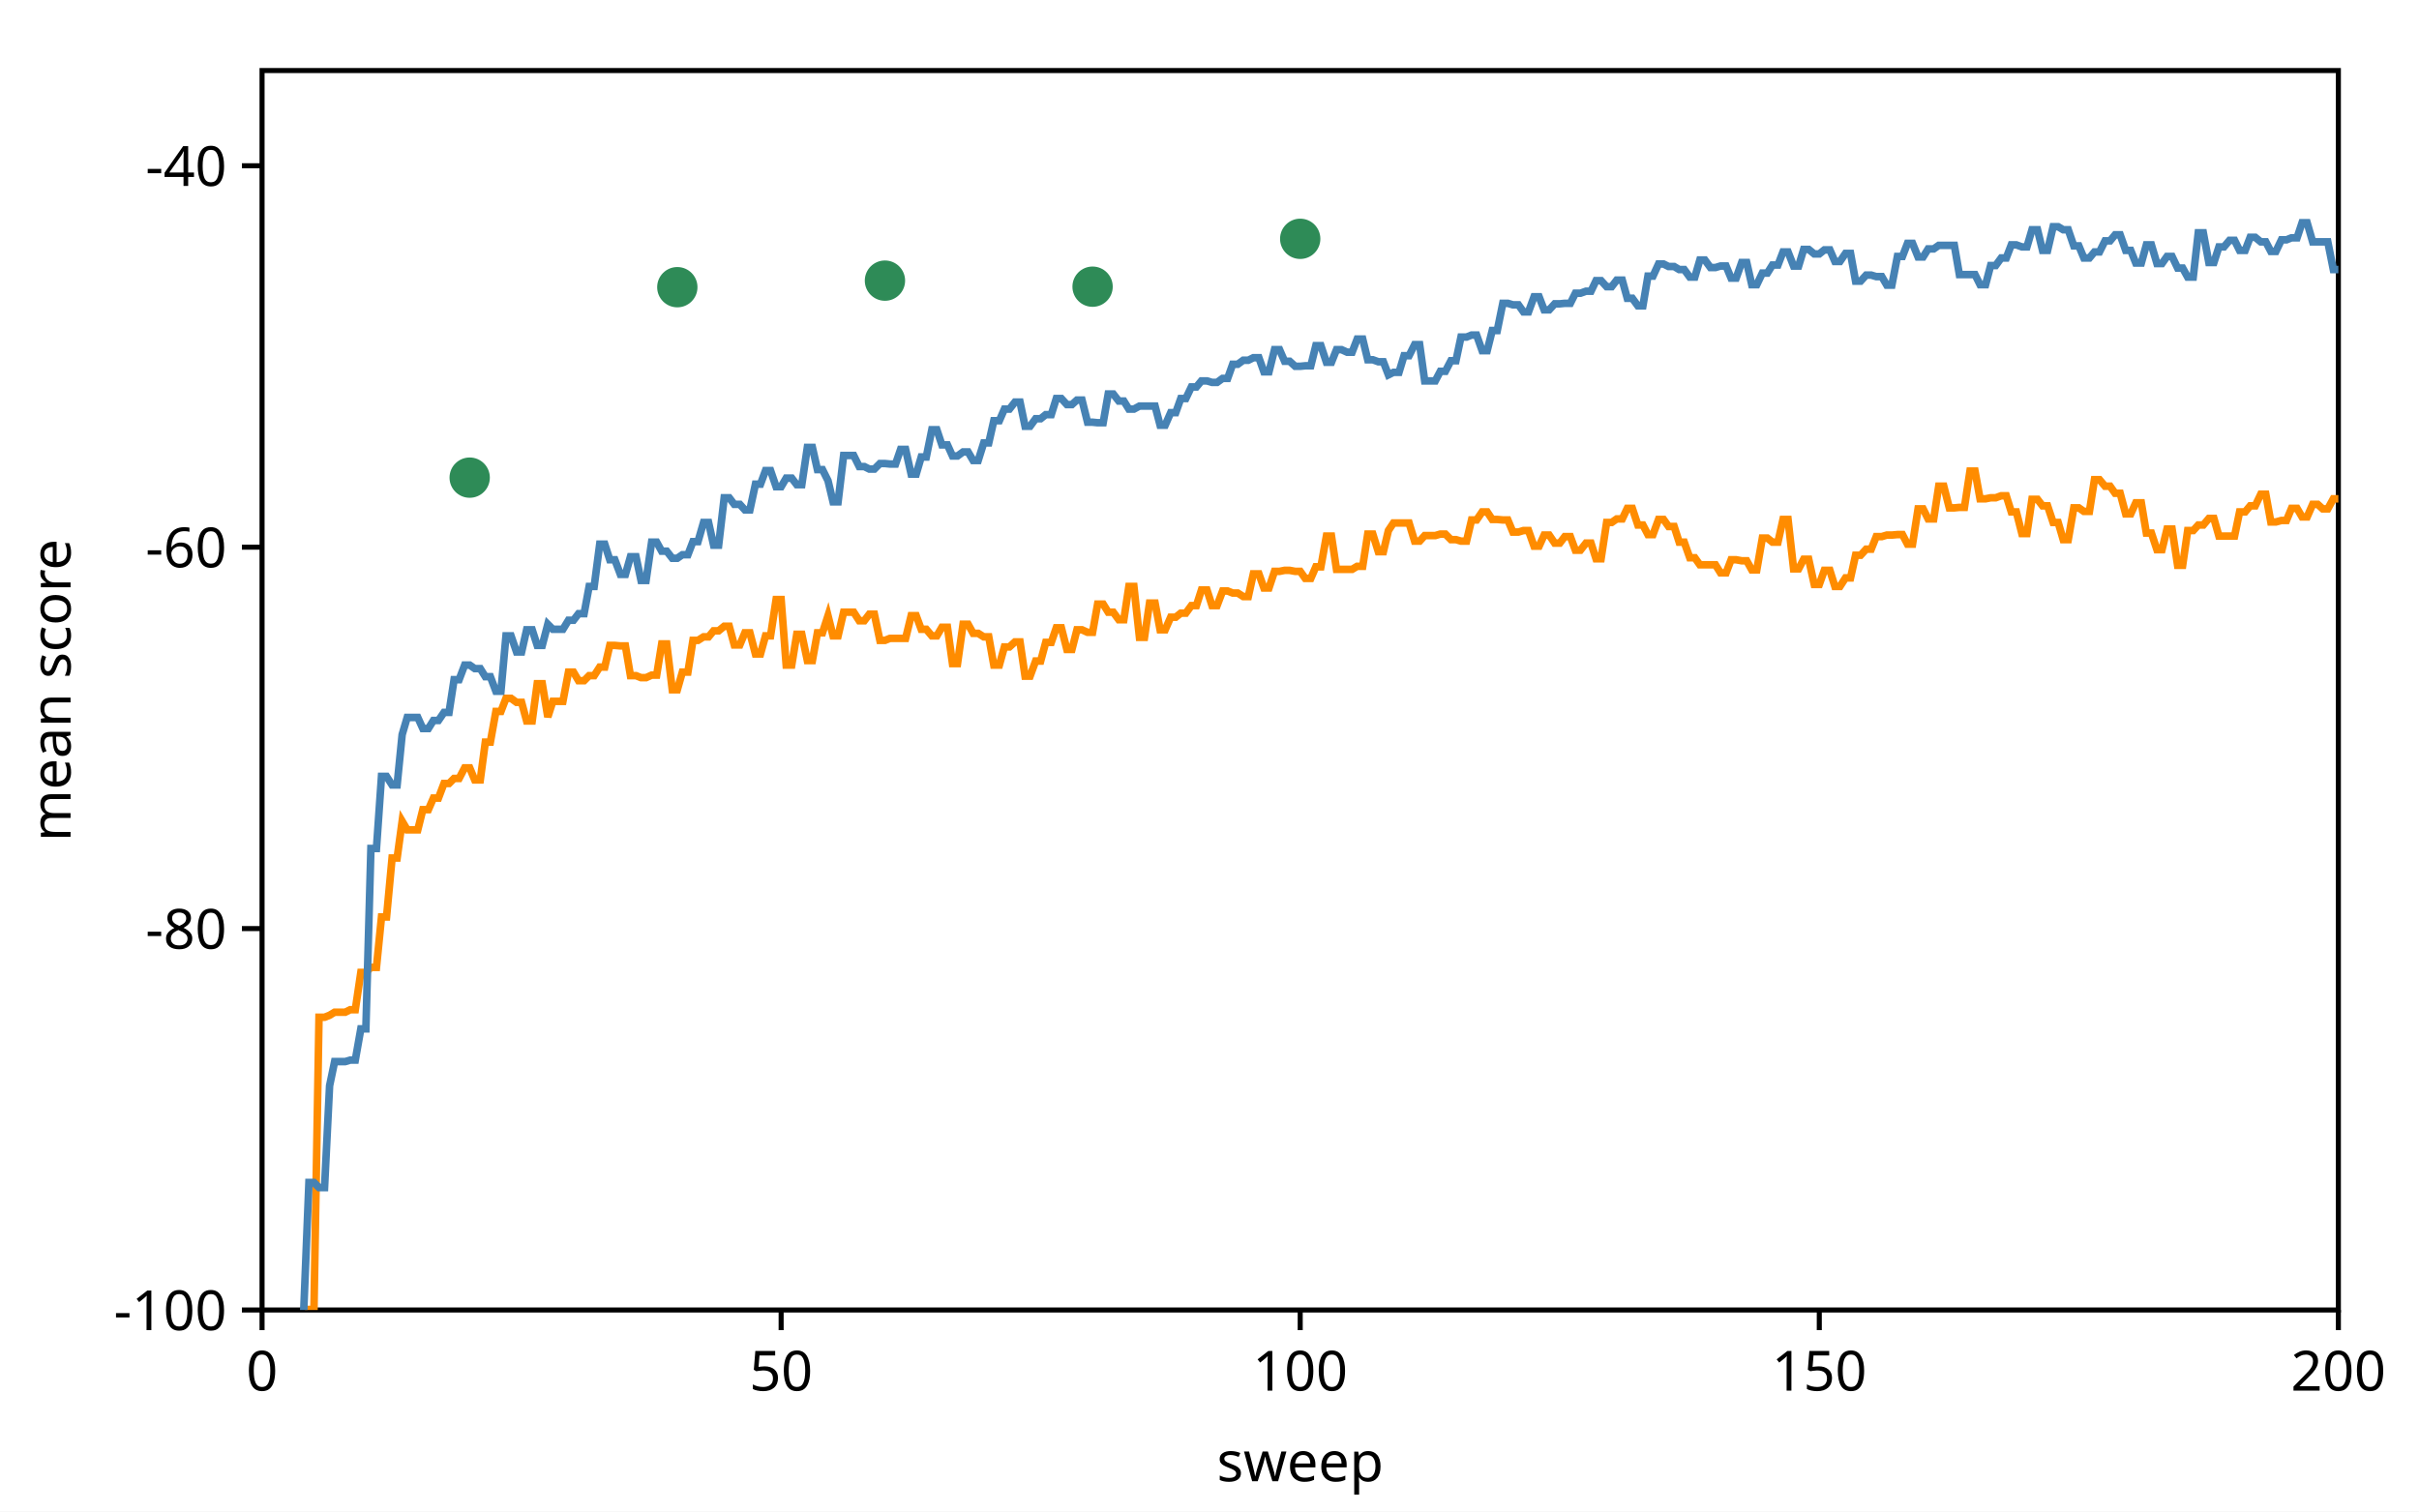
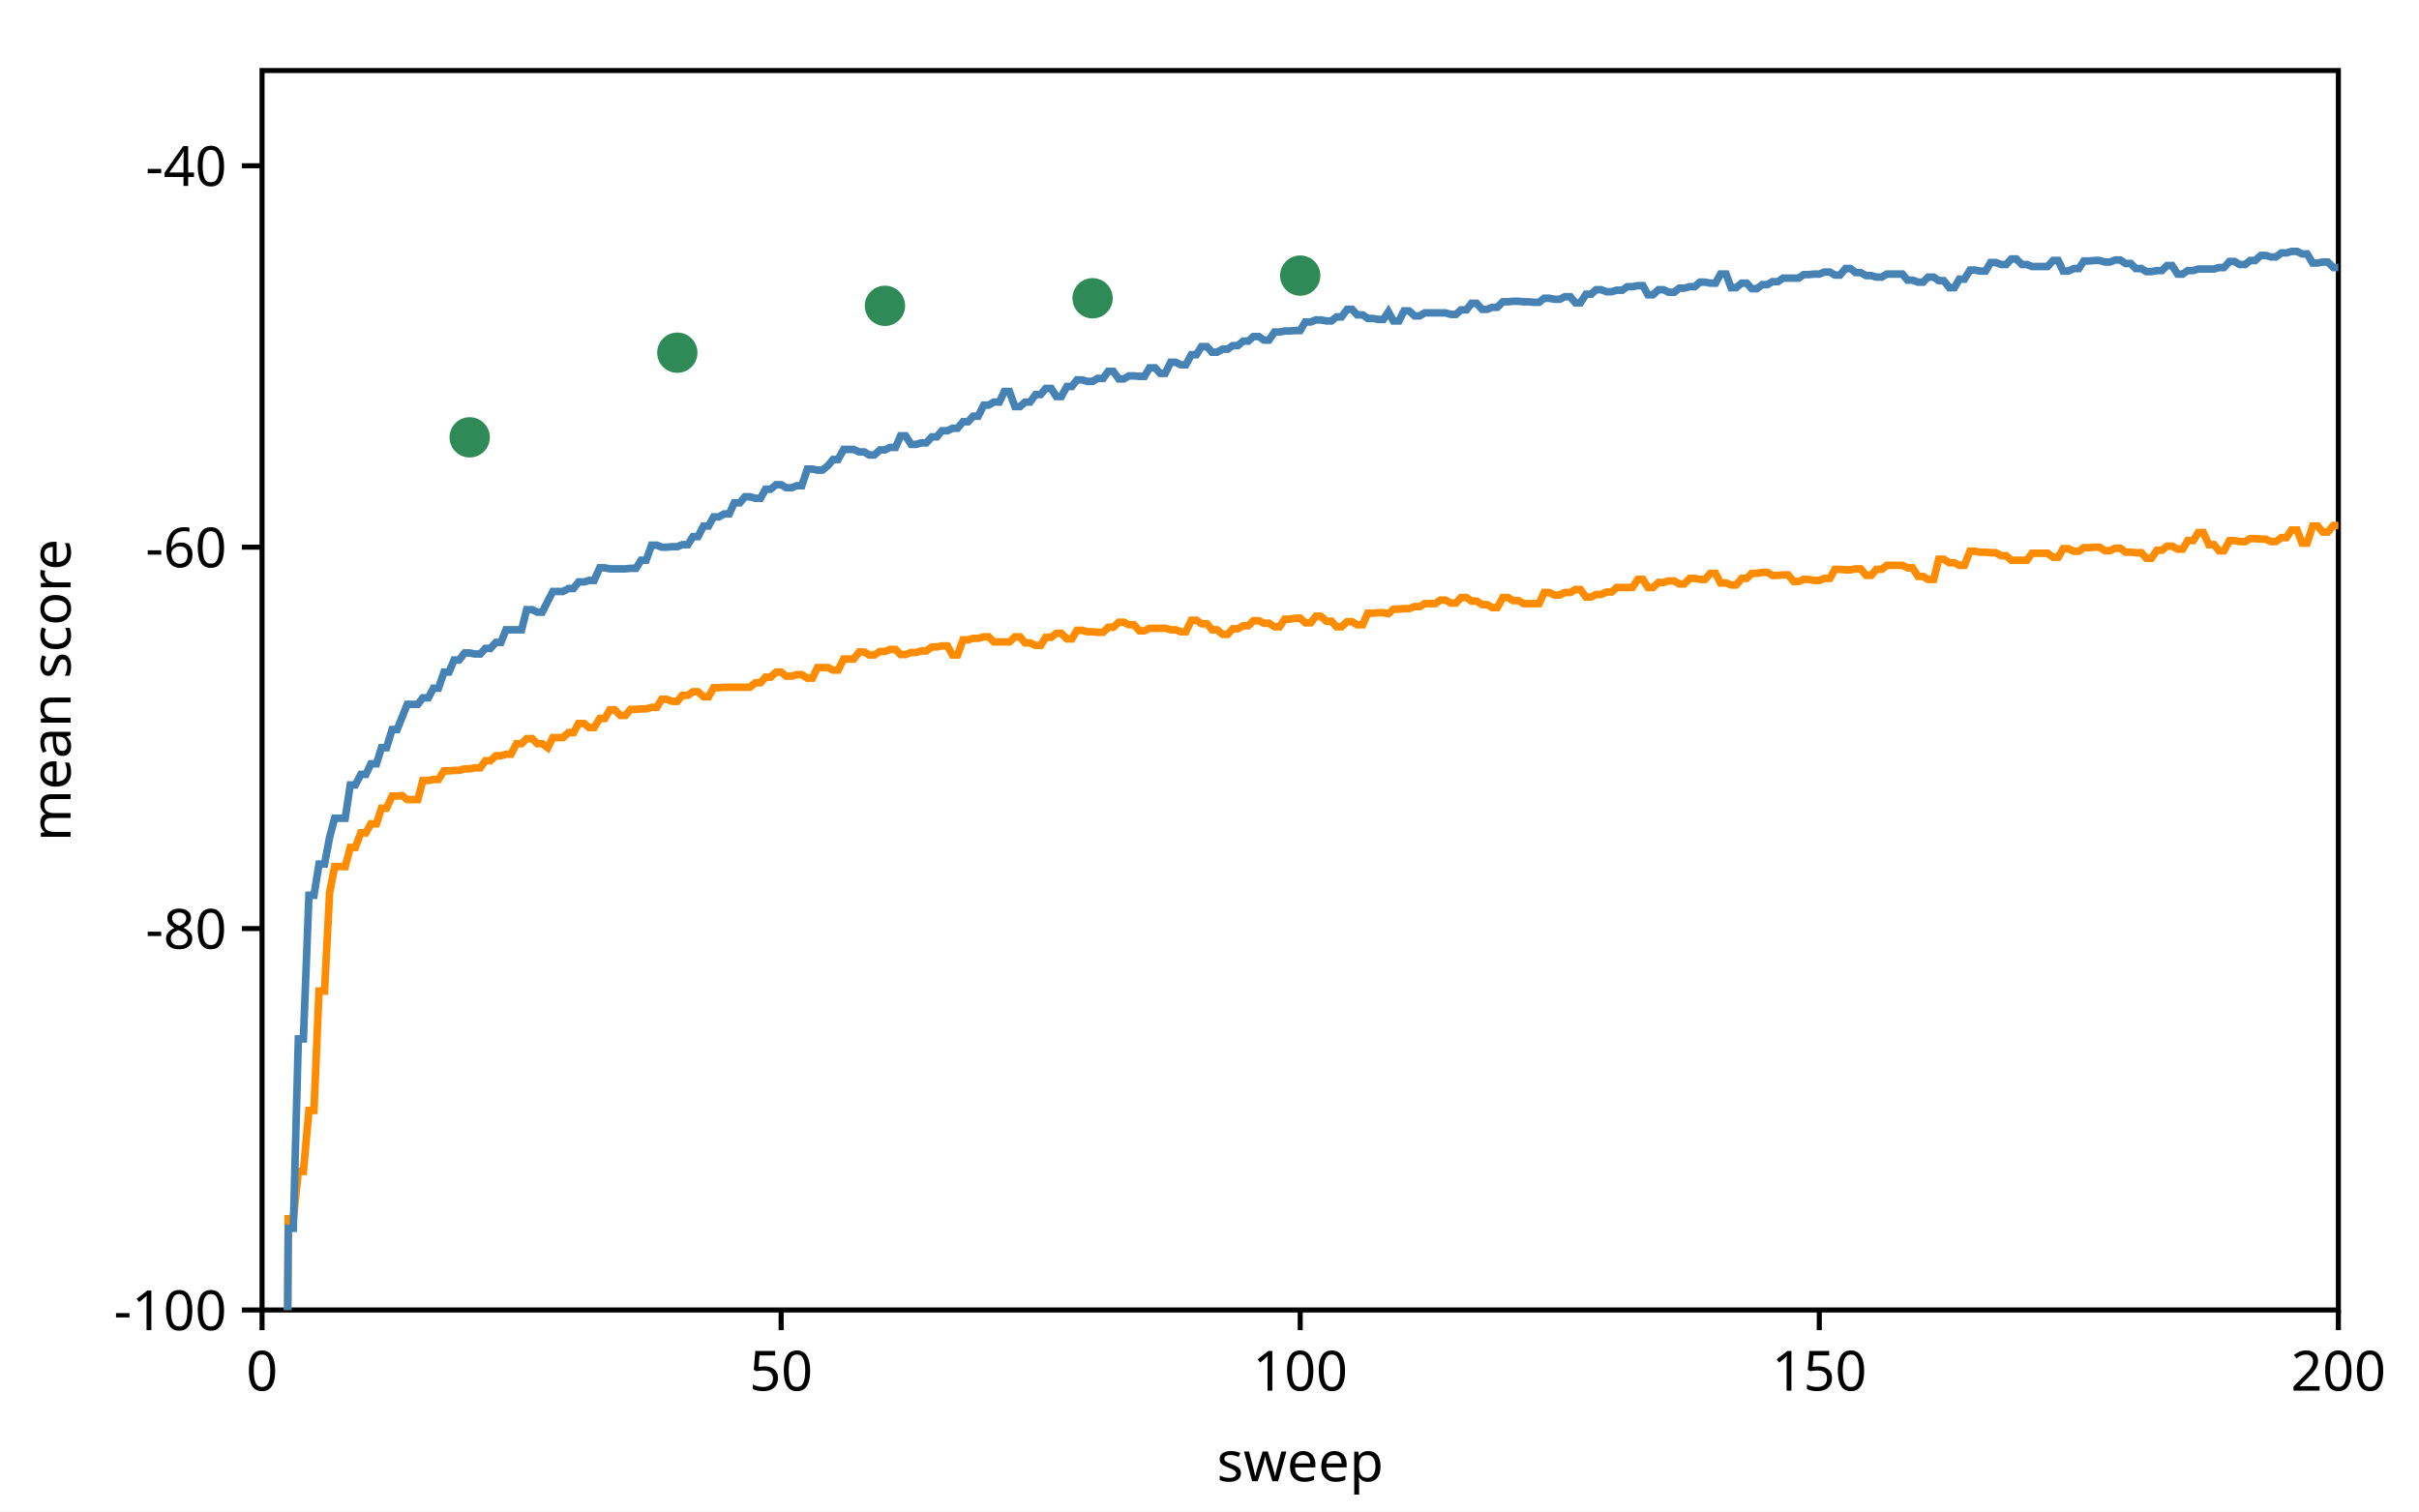
<svg xmlns="http://www.w3.org/2000/svg" width="480" height="300" viewBox="0 0 480 300" font-family="sans-serif" font-size="11">
  <rect width="100%" height="100%" fill="white" />
  <g>
    <line x1="52.0" y1="260.0" x2="52.0" y2="264.0" stroke="black" />
    <text x="52.0" y="276.0" text-anchor="middle">0</text>
  </g>
  <g>
    <line x1="155.0" y1="260.0" x2="155.0" y2="264.0" stroke="black" />
    <text x="155.0" y="276.0" text-anchor="middle">50</text>
  </g>
  <g>
    <line x1="258.0" y1="260.0" x2="258.0" y2="264.0" stroke="black" />
    <text x="258.0" y="276.0" text-anchor="middle">100</text>
  </g>
  <g>
    <line x1="361.0" y1="260.0" x2="361.0" y2="264.0" stroke="black" />
    <text x="361.0" y="276.0" text-anchor="middle">150</text>
  </g>
  <g>
    <line x1="464.0" y1="260.0" x2="464.0" y2="264.0" stroke="black" />
    <text x="464.0" y="276.0" text-anchor="middle">200</text>
  </g>
  <g>
    <line x1="48.0" y1="260.0" x2="52" y2="260.0" stroke="black" />
    <text x="45.0" y="264.0" text-anchor="end">-100</text>
  </g>
  <g>
    <line x1="48.0" y1="184.3" x2="52" y2="184.3" stroke="black" />
    <text x="45.0" y="188.3" text-anchor="end">-80</text>
  </g>
  <g>
    <line x1="48.0" y1="108.6" x2="52" y2="108.6" stroke="black" />
    <text x="45.0" y="112.6" text-anchor="end">-60</text>
  </g>
  <g>
    <line x1="48.0" y1="32.9" x2="52" y2="32.9" stroke="black" />
    <text x="45.0" y="36.9" text-anchor="end">-40</text>
  </g>
  <rect x="52" y="14" width="412" height="246" fill="none" stroke="black" />
  <text x="258.0" y="294" text-anchor="middle">sweep</text>
  <text transform="translate(14 137.0) rotate(-90)" text-anchor="middle">mean score</text>
  <clipPath id="box">
    <rect x="52.0" y="14.0" width="412.0" height="246.0" />
  </clipPath>
  <g clip-path="url(#box)">
-     <polyline fill="none" stroke="darkorange" stroke-opacity="1" stroke-width="1.5" points="52.0,1943.8 53.0,1943.8 54.1,1943.8 55.1,1108.3 56.1,1108.3 57.2,285.4 58.2,285.4 59.2,265.7 60.2,265.7 61.3,259.9 62.3,259.9 63.3,201.9 64.4,201.9 65.4,201.5 66.4,200.9 67.5,200.9 68.5,200.9 69.5,200.4 70.5,200.4 71.6,193.0 72.6,193.0 73.6,192.0 74.7,192.0 75.7,182.0 76.7,182.0 77.8,170.3 78.8,170.3 79.8,163.0 80.8,164.7 81.9,164.7 82.9,164.7 83.9,160.7 85.0,160.7 86.0,158.4 87.0,158.4 88.1,155.5 89.1,155.5 90.1,154.5 91.1,154.5 92.2,152.4 93.2,152.4 94.2,154.8 95.3,154.8 96.3,147.3 97.3,147.3 98.4,141.2 99.4,141.2 100.4,138.6 101.4,138.6 102.5,139.4 103.5,139.4 104.5,143.1 105.6,143.1 106.6,135.7 107.6,135.7 108.7,142.3 109.7,139.2 110.7,139.2 111.7,139.2 112.8,133.4 113.8,133.4 114.8,135.1 115.9,135.1 116.9,134.1 117.9,134.1 119.0,132.4 120.0,132.4 121.0,128.1 122.0,128.1 123.1,128.2 124.1,128.2 125.1,134.1 126.2,134.1 127.2,134.5 128.2,134.5 129.3,134.0 130.3,134.0 131.3,127.8 132.3,127.8 133.4,136.9 134.4,136.9 135.4,133.4 136.5,133.4 137.5,127.1 138.5,127.1 139.6,126.4 140.6,126.4 141.6,125.2 142.6,125.2 143.7,124.3 144.7,124.3 145.7,128.0 146.8,128.0 147.8,125.6 148.8,125.6 149.9,129.8 150.9,129.8 151.9,126.2 152.9,126.2 154.0,119.0 155.0,119.0 156.0,132.0 157.1,132.0 158.1,125.9 159.1,125.9 160.2,131.1 161.2,131.1 162.2,125.6 163.2,125.6 164.3,122.2 165.3,126.2 166.3,126.2 167.4,121.5 168.4,121.5 169.4,121.5 170.5,123.2 171.5,123.2 172.5,121.9 173.5,121.9 174.6,127.1 175.6,127.1 176.6,126.7 177.7,126.7 178.7,126.7 179.7,126.7 180.8,122.2 181.8,122.2 182.8,124.9 183.8,124.9 184.9,126.2 185.9,126.2 186.9,124.5 188.0,124.5 189.0,131.7 190.0,131.7 191.1,123.9 192.1,123.9 193.1,125.7 194.1,125.7 195.2,126.4 196.2,126.4 197.2,132.0 198.3,132.0 199.3,128.4 200.3,128.4 201.4,127.4 202.4,127.4 203.4,134.2 204.4,134.2 205.5,131.2 206.5,131.2 207.5,127.5 208.6,127.5 209.6,124.6 210.6,124.6 211.7,128.9 212.7,128.9 213.7,125.0 214.7,125.0 215.8,125.5 216.8,125.5 217.8,119.9 218.9,119.9 219.9,121.5 220.9,121.5 222.0,123.0 223.0,123.0 224.0,116.4 225.0,116.4 226.1,126.5 227.1,126.5 228.1,119.7 229.2,119.7 230.2,125.0 231.2,125.0 232.3,122.5 233.3,122.5 234.3,121.7 235.3,121.7 236.4,120.2 237.4,120.2 238.4,117.1 239.5,117.1 240.5,120.2 241.5,120.2 242.6,117.3 243.6,117.3 244.6,117.7 245.6,117.7 246.7,118.4 247.7,118.4 248.7,113.9 249.8,113.9 250.8,116.7 251.8,116.7 252.9,113.4 253.9,113.4 254.9,113.2 255.9,113.2 257.0,113.4 258.0,113.4 259.0,114.8 260.1,114.8 261.1,112.5 262.1,112.5 263.2,106.4 264.2,106.4 265.2,113.0 266.2,113.0 267.3,113.0 268.3,113.0 269.3,112.4 270.4,112.4 271.4,106.0 272.4,106.0 273.5,109.5 274.5,109.5 275.5,105.3 276.5,103.8 277.6,103.8 278.6,103.8 279.6,103.8 280.7,107.4 281.7,107.4 282.7,106.3 283.8,106.3 284.8,106.3 285.8,106.0 286.8,106.0 287.9,107.1 288.9,107.1 289.9,107.4 291.0,107.4 292.0,103.2 293.0,103.2 294.1,101.6 295.1,101.6 296.1,103.1 297.1,103.1 298.2,103.2 299.2,103.2 300.2,105.6 301.3,105.6 302.3,105.3 303.3,105.3 304.4,108.4 305.4,108.4 306.4,106.2 307.4,106.2 308.5,107.8 309.5,107.8 310.5,106.5 311.6,106.5 312.6,109.2 313.6,109.2 314.7,107.8 315.7,107.8 316.7,110.9 317.7,110.9 318.8,103.7 319.8,103.7 320.8,103.0 321.9,103.0 322.9,100.9 323.9,100.9 325.0,104.2 326.0,104.2 327.0,106.1 328.0,106.1 329.1,103.1 330.1,103.1 331.1,104.5 332.2,104.5 333.2,107.6 334.2,107.6 335.3,110.7 336.3,110.7 337.3,112.1 338.3,112.1 339.4,112.1 340.4,112.1 341.4,113.7 342.5,113.7 343.5,111.1 344.5,111.1 345.6,111.3 346.6,111.3 347.6,113.1 348.6,113.1 349.7,106.8 350.7,106.8 351.7,107.6 352.8,107.6 353.8,103.1 354.8,103.1 355.9,112.9 356.9,112.9 357.9,111.0 358.9,111.0 360.0,116.0 361.0,116.0 362.0,113.2 363.1,113.2 364.1,116.4 365.1,116.4 366.2,114.7 367.2,114.7 368.2,110.2 369.2,110.2 370.3,109.0 371.3,109.0 372.3,106.5 373.4,106.5 374.4,106.2 375.4,106.2 376.5,106.1 377.5,106.1 378.5,108.0 379.5,108.0 380.6,101.0 381.6,101.0 382.6,103.0 383.7,103.0 384.7,96.5 385.7,96.5 386.8,100.8 387.8,100.8 388.8,100.7 389.8,100.7 390.9,93.5 391.9,93.5 392.9,99.0 394.0,99.0 395.0,98.8 396.0,98.8 397.1,98.4 398.1,98.4 399.1,101.6 400.1,101.6 401.2,105.9 402.2,105.9 403.2,99.1 404.3,99.1 405.3,100.4 406.3,100.4 407.4,103.7 408.4,103.7 409.4,107.1 410.4,107.1 411.5,100.8 412.5,100.8 413.5,101.5 414.6,101.5 415.6,95.2 416.6,95.2 417.7,96.5 418.7,96.5 419.7,97.9 420.7,97.9 421.8,102.0 422.8,102.0 423.8,99.8 424.9,99.8 425.9,105.8 426.9,105.8 428.0,109.1 429.0,109.1 430.0,105.0 431.0,105.0 432.1,112.2 433.1,112.2 434.1,105.3 435.2,105.3 436.2,104.2 437.2,104.2 438.3,102.9 439.3,102.9 440.3,106.4 441.3,106.4 442.4,106.4 443.4,106.4 444.4,101.6 445.5,101.6 446.5,100.4 447.5,100.4 448.6,98.1 449.6,98.1 450.6,103.6 451.6,103.6 452.7,103.3 453.7,103.3 454.7,100.9 455.8,100.9 456.8,102.6 457.8,102.6 458.9,100.1 459.9,100.1 460.9,101.0 461.9,101.0 463.0,99.0 464.0,99.0" />
-     <polyline fill="none" stroke="steelblue" stroke-opacity="1" stroke-width="1.5" points="52.0,2655.8 53.0,2655.8 54.1,2655.8 55.1,297.0 56.1,297.0 57.2,279.0 58.2,279.0 59.2,261.8 60.2,261.8 61.3,234.7 62.3,234.7 63.3,235.7 64.4,235.7 65.4,215.5 66.4,210.7 67.5,210.7 68.5,210.7 69.5,210.4 70.5,210.4 71.6,204.2 72.6,204.2 73.6,168.4 74.7,168.4 75.7,154.1 76.7,154.1 77.8,155.8 78.8,155.8 79.8,145.8 80.8,142.4 81.9,142.4 82.9,142.4 83.9,144.6 85.0,144.6 86.0,143.0 87.0,143.0 88.1,141.4 89.1,141.4 90.1,134.9 91.1,134.9 92.2,132.0 93.2,132.0 94.2,132.7 95.3,132.7 96.3,134.3 97.3,134.3 98.4,137.2 99.4,137.2 100.4,126.2 101.4,126.2 102.5,129.4 103.5,129.4 104.5,125.0 105.6,125.0 106.6,128.1 107.6,128.1 108.7,123.9 109.7,124.9 110.7,124.9 111.7,124.9 112.8,123.1 113.8,123.1 114.8,121.8 115.9,121.8 116.9,116.4 117.9,116.4 119.0,108.0 120.0,108.0 121.0,111.1 122.0,111.1 123.1,114.0 124.1,114.0 125.1,110.5 126.2,110.5 127.2,115.2 128.2,115.2 129.3,107.6 130.3,107.6 131.3,109.4 132.3,109.4 133.4,110.8 134.4,110.8 135.4,110.1 136.5,110.1 137.5,107.5 138.5,107.5 139.6,103.7 140.6,103.7 141.6,108.2 142.6,108.2 143.7,98.8 144.7,98.8 145.7,100.1 146.8,100.1 147.8,101.2 148.8,101.2 149.9,96.1 150.9,96.1 151.9,93.4 152.9,93.4 154.0,96.6 155.0,96.6 156.0,94.9 157.1,94.9 158.1,96.2 159.1,96.2 160.2,88.8 161.2,88.8 162.2,93.2 163.2,93.2 164.3,95.4 165.3,99.6 166.3,99.6 167.4,90.4 168.4,90.4 169.4,90.4 170.5,92.6 171.5,92.6 172.5,93.1 173.5,93.1 174.6,92.0 175.6,92.0 176.6,92.1 177.7,92.1 178.7,89.2 179.7,89.2 180.8,94.1 181.8,94.1 182.8,90.7 183.8,90.7 184.9,85.3 185.9,85.3 186.9,88.3 188.0,88.3 189.0,90.5 190.0,90.5 191.1,89.7 192.1,89.7 193.1,91.4 194.1,91.4 195.2,87.9 196.2,87.9 197.2,83.5 198.3,83.5 199.3,81.2 200.3,81.2 201.4,79.8 202.4,79.8 203.4,84.6 204.4,84.6 205.5,83.1 206.5,83.1 207.5,82.3 208.6,82.3 209.6,79.1 210.6,79.1 211.7,80.3 212.7,80.3 213.7,79.4 214.7,79.4 215.8,83.8 216.8,83.8 217.8,83.9 218.9,83.9 219.9,78.2 220.9,78.2 222.0,79.6 223.0,79.6 224.0,81.2 225.0,81.2 226.1,80.6 227.1,80.6 228.1,80.6 229.2,80.6 230.2,84.4 231.2,84.4 232.3,81.9 233.3,81.9 234.3,79.1 235.3,79.1 236.4,76.8 237.4,76.8 238.4,75.6 239.5,75.6 240.5,75.9 241.5,75.9 242.6,75.1 243.6,75.1 244.6,72.3 245.6,72.3 246.7,71.5 247.7,71.5 248.7,71.0 249.8,71.0 250.8,73.8 251.8,73.8 252.9,69.4 253.9,69.4 254.9,71.7 255.9,71.7 257.0,72.7 258.0,72.7 259.0,72.6 260.1,72.6 261.1,68.6 262.1,68.6 263.2,71.9 264.2,71.9 265.2,69.4 266.2,69.4 267.3,69.9 268.3,69.9 269.3,67.3 270.4,67.3 271.4,71.4 272.4,71.4 273.5,71.8 274.5,71.8 275.5,74.4 276.5,73.9 277.6,73.9 278.6,70.6 279.6,70.6 280.7,68.4 281.7,68.4 282.7,75.6 283.8,75.6 284.8,75.6 285.8,73.7 286.8,73.7 287.9,71.6 288.9,71.6 289.9,66.9 291.0,66.9 292.0,66.5 293.0,66.5 294.1,69.6 295.1,69.6 296.1,65.6 297.1,65.6 298.2,60.2 299.2,60.2 300.2,60.5 301.3,60.5 302.3,61.9 303.3,61.9 304.4,58.9 305.4,58.9 306.4,61.5 307.4,61.5 308.5,60.3 309.5,60.3 310.5,60.2 311.6,60.2 312.6,58.2 313.6,58.2 314.7,57.8 315.7,57.8 316.7,55.7 317.7,55.7 318.8,56.9 319.8,56.9 320.8,55.6 321.9,55.6 322.9,59.2 323.9,59.2 325.0,60.7 326.0,60.7 327.0,54.8 328.0,54.8 329.1,52.4 330.1,52.4 331.1,52.9 332.2,52.9 333.2,53.5 334.2,53.5 335.3,55.0 336.3,55.0 337.3,51.6 338.3,51.6 339.4,53.1 340.4,53.1 341.4,52.8 342.5,52.8 343.5,55.2 344.5,55.2 345.6,52.1 346.6,52.1 347.6,56.5 348.6,56.5 349.7,54.2 350.7,54.2 351.7,52.6 352.8,52.6 353.8,50.0 354.8,50.0 355.9,52.8 356.9,52.8 357.9,49.5 358.9,49.5 360.0,50.4 361.0,50.4 362.0,49.6 363.1,49.6 364.1,51.9 365.1,51.9 366.2,50.3 367.2,50.3 368.2,55.8 369.2,55.8 370.3,54.6 371.3,54.6 372.3,54.9 373.4,54.9 374.4,56.6 375.4,56.6 376.5,50.9 377.5,50.9 378.5,48.3 379.5,48.3 380.6,51.0 381.6,51.0 382.6,49.4 383.7,49.4 384.7,48.7 385.7,48.7 386.8,48.7 387.8,48.7 388.8,54.5 389.8,54.5 390.9,54.5 391.9,54.5 392.9,56.5 394.0,56.5 395.0,52.7 396.0,52.7 397.1,51.2 398.1,51.2 399.1,48.6 400.1,48.6 401.2,49.0 402.2,49.0 403.2,45.6 404.3,45.6 405.3,49.7 406.3,49.7 407.4,45.0 408.4,45.0 409.4,45.6 410.4,45.6 411.5,48.8 412.5,48.8 413.5,51.2 414.6,51.2 415.6,50.0 416.6,50.0 417.7,47.8 418.7,47.8 419.7,46.6 420.7,46.6 421.8,49.7 422.8,49.7 423.8,52.2 424.9,52.2 425.9,48.6 426.9,48.6 428.0,52.3 429.0,52.3 430.0,50.9 431.0,50.9 432.1,53.2 433.1,53.2 434.1,55.0 435.2,55.0 436.2,46.2 437.2,46.2 438.3,52.1 439.3,52.1 440.3,49.0 441.3,49.0 442.4,47.7 443.4,47.7 444.4,49.7 445.5,49.7 446.5,47.1 447.5,47.1 448.6,48.0 449.6,48.0 450.6,49.9 451.6,49.9 452.7,47.6 453.7,47.6 454.7,47.2 455.8,47.2 456.8,44.2 457.8,44.2 458.9,48.0 459.9,48.0 460.9,48.0 461.9,48.0 463.0,53.5 464.0,53.5" />
-     <circle cx="93.2" cy="94.8" r="4" fill="seagreen" fill-opacity="1" />
-     <circle cx="134.4" cy="57.0" r="4" fill="seagreen" fill-opacity="1" />
-     <circle cx="175.6" cy="55.7" r="4" fill="seagreen" fill-opacity="1" />
-     <circle cx="216.8" cy="56.9" r="4" fill="seagreen" fill-opacity="1" />
-     <circle cx="258.0" cy="47.4" r="4" fill="seagreen" fill-opacity="1" />
+     <polyline fill="none" stroke="darkorange" stroke-opacity="1" stroke-width="1.5" points="52.0,9498.0 53.0,9498.0 54.1,9498.0 55.1,412.6 56.1,412.6 57.2,241.9 58.2,241.9 59.2,232.5 60.2,232.5 61.3,220.4 62.3,220.4 63.3,196.7 64.4,196.7 65.4,177.2 66.4,172.0 67.5,172.0 68.5,172.0 69.5,168.2 70.5,168.2 71.6,165.3 72.6,165.3 73.6,163.5 74.7,163.5 75.7,160.4 76.7,160.4 77.8,158.0 78.8,158.0 79.8,157.9 80.8,158.7 81.9,158.7 82.9,158.7 83.9,154.9 85.0,154.9 86.0,154.7 87.0,154.7 88.1,153.0 89.1,153.0 90.1,152.9 91.1,152.9 92.2,152.6 93.2,152.6 94.2,152.4 95.3,152.4 96.3,151.0 97.3,151.0 98.4,150.0 99.4,150.0 100.4,149.7 101.4,149.7 102.5,147.6 103.5,147.6 104.5,146.6 105.6,146.6 106.6,147.6 107.6,147.6 108.7,148.4 109.7,146.4 110.7,146.4 111.7,146.4 112.8,145.4 113.8,145.4 114.8,143.6 115.9,143.6 116.9,144.4 117.9,144.4 119.0,142.6 120.0,142.6 121.0,140.9 122.0,140.9 123.1,142.0 124.1,142.0 125.1,140.8 126.2,140.8 127.2,140.7 128.2,140.7 129.3,140.4 130.3,140.4 131.3,138.8 132.3,138.8 133.4,139.2 134.4,139.2 135.4,138.0 136.5,138.0 137.5,137.3 138.5,137.3 139.6,138.3 140.6,138.3 141.6,136.5 142.6,136.5 143.7,136.4 144.7,136.4 145.7,136.4 146.8,136.4 147.8,136.4 148.8,136.4 149.9,135.5 150.9,135.5 151.9,134.4 152.9,134.4 154.0,133.4 155.0,133.4 156.0,134.2 157.1,134.2 158.1,133.9 159.1,133.9 160.2,134.6 161.2,134.6 162.2,132.5 163.2,132.5 164.3,132.5 165.3,133.0 166.3,133.0 167.4,130.8 168.4,130.8 169.4,130.8 170.5,129.4 171.5,129.4 172.5,130.0 173.5,130.0 174.6,129.3 175.6,129.3 176.6,128.9 177.7,128.9 178.7,129.9 179.7,129.9 180.8,129.5 181.8,129.5 182.8,129.2 183.8,129.2 184.9,128.4 185.9,128.4 186.9,128.2 188.0,128.2 189.0,130.0 190.0,130.0 191.1,127.0 192.1,127.0 193.1,126.7 194.1,126.7 195.2,126.4 196.2,126.4 197.2,127.4 198.3,127.4 199.3,127.4 200.3,127.4 201.4,126.4 202.4,126.4 203.4,127.6 204.4,127.6 205.5,128.1 206.5,128.1 207.5,126.5 208.6,126.5 209.6,125.7 210.6,125.7 211.7,126.8 212.7,126.8 213.7,125.1 214.7,125.1 215.8,125.4 216.8,125.4 217.8,125.5 218.9,125.5 219.9,124.5 220.9,124.5 222.0,123.5 223.0,123.5 224.0,124.0 225.0,124.0 226.1,125.2 227.1,125.2 228.1,124.7 229.2,124.7 230.2,124.7 231.2,124.7 232.3,125.0 233.3,125.0 234.3,125.4 235.3,125.4 236.4,123.1 237.4,123.1 238.4,123.8 239.5,123.8 240.5,125.0 241.5,125.0 242.6,125.9 243.6,125.9 244.6,124.8 245.6,124.8 246.7,124.2 247.7,124.2 248.7,123.2 249.8,123.2 250.8,123.7 251.8,123.7 252.9,124.4 253.9,124.4 254.9,122.9 255.9,122.9 257.0,122.7 258.0,122.7 259.0,123.6 260.1,123.6 261.1,122.3 262.1,122.3 263.2,123.3 264.2,123.3 265.2,124.4 266.2,124.4 267.3,123.4 268.3,123.4 269.3,124.0 270.4,124.0 271.4,121.7 272.4,121.7 273.5,121.6 274.5,121.6 275.5,121.8 276.5,120.9 277.6,120.9 278.6,120.8 279.6,120.8 280.7,120.4 281.7,120.4 282.7,119.8 283.8,119.8 284.8,119.8 285.8,119.1 286.8,119.1 287.9,119.7 288.9,119.7 289.9,118.6 291.0,118.6 292.0,119.3 293.0,119.3 294.1,120.0 295.1,120.0 296.1,120.6 297.1,120.6 298.2,118.6 299.2,118.6 300.2,119.2 301.3,119.2 302.3,119.8 303.3,119.8 304.4,119.8 305.4,119.8 306.4,117.6 307.4,117.6 308.5,118.1 309.5,118.1 310.5,117.6 311.6,117.6 312.6,117.0 313.6,117.0 314.7,118.5 315.7,118.5 316.7,118.0 317.7,118.0 318.8,117.5 319.8,117.5 320.8,116.6 321.9,116.6 322.9,116.6 323.9,116.6 325.0,115.0 326.0,115.0 327.0,116.6 328.0,116.6 329.1,115.6 330.1,115.6 331.1,115.3 332.2,115.3 333.2,115.9 334.2,115.9 335.3,114.8 336.3,114.8 337.3,115.0 338.3,115.0 339.4,113.8 340.4,113.8 341.4,115.7 342.5,115.7 343.5,116.1 344.5,116.1 345.6,114.8 346.6,114.8 347.6,113.8 348.6,113.8 349.7,113.6 350.7,113.6 351.7,114.2 352.8,114.2 353.8,114.1 354.8,114.1 355.9,115.4 356.9,115.4 357.9,115.0 358.9,115.0 360.0,115.2 361.0,115.2 362.0,114.8 363.1,114.8 364.1,113.0 365.1,113.0 366.2,113.1 367.2,113.1 368.2,112.9 369.2,112.9 370.3,114.2 371.3,114.2 372.3,113.0 373.4,113.0 374.4,112.2 375.4,112.2 376.5,112.2 377.5,112.2 378.5,112.7 379.5,112.7 380.6,114.4 381.6,114.4 382.6,115.0 383.7,115.0 384.7,111.0 385.7,111.0 386.8,111.7 387.8,111.7 388.8,112.2 389.8,112.2 390.9,109.4 391.9,109.4 392.9,109.6 394.0,109.6 395.0,109.7 396.0,109.7 397.1,110.3 398.1,110.3 399.1,111.2 400.1,111.2 401.2,111.2 402.2,111.2 403.2,109.8 404.3,109.8 405.3,109.8 406.3,109.8 407.4,110.6 408.4,110.6 409.4,108.9 410.4,108.9 411.5,109.4 412.5,109.4 413.5,108.7 414.6,108.7 415.6,108.6 416.6,108.6 417.7,109.3 418.7,109.3 419.7,108.8 420.7,108.8 421.8,109.6 422.8,109.6 423.8,109.7 424.9,109.7 425.9,110.8 426.9,110.8 428.0,109.2 429.0,109.2 430.0,108.4 431.0,108.4 432.1,109.0 433.1,109.0 434.1,107.3 435.2,107.3 436.2,105.7 437.2,105.7 438.3,108.1 439.3,108.1 440.3,109.3 441.3,109.3 442.4,107.3 443.4,107.3 444.4,107.5 445.5,107.5 446.5,106.9 447.5,106.9 448.6,107.0 449.6,107.0 450.6,107.5 451.6,107.5 452.7,106.7 453.7,106.7 454.7,105.2 455.8,105.2 456.8,107.8 457.8,107.8 458.9,104.4 459.9,104.4 460.9,105.6 461.9,105.6 463.0,104.3 464.0,104.3" />
+     <polyline fill="none" stroke="steelblue" stroke-opacity="1" stroke-width="1.5" points="52.0,2167.1 53.0,2167.1 54.1,2167.1 55.1,404.4 56.1,404.4 57.2,243.8 58.2,243.8 59.2,206.2 60.2,206.2 61.3,177.7 62.3,177.7 63.3,171.5 64.4,171.5 65.4,166.2 66.4,162.4 67.5,162.4 68.5,162.4 69.5,155.8 70.5,155.8 71.6,153.7 72.6,153.7 73.6,151.6 74.7,151.6 75.7,148.4 76.7,148.4 77.8,144.8 78.8,144.8 79.8,142.3 80.8,139.8 81.9,139.8 82.9,139.8 83.9,138.5 85.0,138.5 86.0,136.6 87.0,136.6 88.1,133.4 89.1,133.4 90.1,131.0 91.1,131.0 92.2,129.6 93.2,129.6 94.2,129.8 95.3,129.8 96.3,128.7 97.3,128.7 98.4,127.5 99.4,127.5 100.4,125.0 101.4,125.0 102.5,125.0 103.5,125.0 104.5,121.0 105.6,121.0 106.6,121.5 107.6,121.5 108.7,119.3 109.7,117.4 110.7,117.4 111.7,117.4 112.8,116.8 113.8,116.8 114.8,115.5 115.9,115.5 116.9,115.2 117.9,115.2 119.0,112.7 120.0,112.7 121.0,112.9 122.0,112.9 123.1,112.9 124.1,112.9 125.1,112.8 126.2,112.8 127.2,111.2 128.2,111.2 129.3,108.2 130.3,108.2 131.3,108.6 132.3,108.6 133.4,108.5 134.4,108.5 135.4,108.1 136.5,108.1 137.5,106.5 138.5,106.5 139.6,104.4 140.6,104.4 141.6,102.6 142.6,102.6 143.7,102.0 144.7,102.0 145.7,99.8 146.8,99.8 147.8,98.6 148.8,98.6 149.9,98.9 150.9,98.9 151.9,97.1 152.9,97.1 154.0,96.2 155.0,96.2 156.0,96.8 157.1,96.8 158.1,96.4 159.1,96.4 160.2,93.1 161.2,93.1 162.2,93.3 163.2,93.3 164.3,92.4 165.3,91.2 166.3,91.2 167.4,89.2 168.4,89.2 169.4,89.2 170.5,89.7 171.5,89.7 172.5,90.3 173.5,90.3 174.6,89.3 175.6,89.3 176.6,88.8 177.7,88.8 178.7,86.5 179.7,86.5 180.8,88.2 181.8,88.2 182.8,87.9 183.8,87.9 184.9,86.7 185.9,86.7 186.9,85.5 188.0,85.5 189.0,85.0 190.0,85.0 191.1,83.7 192.1,83.7 193.1,82.6 194.1,82.6 195.2,80.4 196.2,80.4 197.2,79.8 198.3,79.8 199.3,77.7 200.3,77.7 201.4,80.7 202.4,80.7 203.4,79.8 204.4,79.8 205.5,78.3 206.5,78.3 207.5,77.1 208.6,77.1 209.6,78.7 210.6,78.7 211.7,76.7 212.7,76.7 213.7,75.4 214.7,75.4 215.8,75.7 216.8,75.7 217.8,75.1 218.9,75.1 219.9,73.7 220.9,73.7 222.0,75.2 223.0,75.2 224.0,74.6 225.0,74.6 226.1,74.7 227.1,74.7 228.1,73.0 229.2,73.0 230.2,74.1 231.2,74.1 232.3,71.9 233.3,71.9 234.3,72.4 235.3,72.4 236.4,70.4 237.4,70.4 238.4,68.8 239.5,68.8 240.5,69.9 241.5,69.9 242.6,69.3 243.6,69.3 244.6,68.6 245.6,68.6 246.7,67.7 247.7,67.7 248.7,66.8 249.8,66.8 250.8,67.5 251.8,67.5 252.9,65.9 253.9,65.9 254.9,65.7 255.9,65.7 257.0,65.6 258.0,65.6 259.0,63.9 260.1,63.9 261.1,63.5 262.1,63.5 263.2,63.7 264.2,63.7 265.2,62.9 266.2,62.9 267.3,61.4 268.3,61.4 269.3,62.5 270.4,62.5 271.4,63.2 272.4,63.2 273.5,63.4 274.5,63.4 275.5,61.9 276.5,63.7 277.6,63.7 278.6,61.7 279.6,61.7 280.7,62.7 281.7,62.7 282.7,62.1 283.8,62.1 284.8,62.1 285.8,62.1 286.8,62.1 287.9,62.4 288.9,62.4 289.9,61.5 291.0,61.5 292.0,60.2 293.0,60.2 294.1,61.4 295.1,61.4 296.1,61.0 297.1,61.0 298.2,59.9 299.2,59.9 300.2,59.8 301.3,59.8 302.3,59.9 303.3,59.9 304.4,60.0 305.4,60.0 306.4,59.2 307.4,59.2 308.5,59.4 309.5,59.4 310.5,58.9 311.6,58.9 312.6,60.1 313.6,60.1 314.7,58.4 315.7,58.4 316.7,57.5 317.7,57.5 318.8,57.9 319.8,57.9 320.8,57.6 321.9,57.6 322.9,56.9 323.9,56.9 325.0,56.7 326.0,56.7 327.0,58.5 328.0,58.5 329.1,57.5 330.1,57.5 331.1,58.0 332.2,58.0 333.2,57.2 334.2,57.2 335.3,56.9 336.3,56.9 337.3,56.0 338.3,56.0 339.4,56.2 340.4,56.2 341.4,54.4 342.5,54.4 343.5,57.1 344.5,57.1 345.6,56.2 346.6,56.2 347.6,57.3 348.6,57.3 349.7,56.5 350.7,56.5 351.7,55.9 352.8,55.9 353.8,55.2 354.8,55.2 355.9,55.2 356.9,55.2 357.9,54.5 358.9,54.5 360.0,54.4 361.0,54.4 362.0,54.0 363.1,54.0 364.1,54.6 365.1,54.6 366.2,53.3 367.2,53.3 368.2,54.1 369.2,54.1 370.3,54.7 371.3,54.7 372.3,55.0 373.4,55.0 374.4,54.4 375.4,54.4 376.5,54.4 377.5,54.4 378.5,55.6 379.5,55.6 380.6,56.0 381.6,56.0 382.6,55.0 383.7,55.0 384.7,55.7 385.7,55.7 386.8,57.1 387.8,57.1 388.8,55.4 389.8,55.4 390.9,53.6 391.9,53.6 392.9,53.8 394.0,53.8 395.0,52.1 396.0,52.1 397.1,52.5 398.1,52.5 399.1,51.4 400.1,51.4 401.2,52.5 402.2,52.5 403.2,52.9 404.3,52.9 405.3,52.9 406.3,52.9 407.4,51.7 408.4,51.7 409.4,53.8 410.4,53.8 411.5,53.3 412.5,53.3 413.5,51.8 414.6,51.8 415.6,51.7 416.6,51.7 417.7,52.0 418.7,52.0 419.7,51.6 420.7,51.6 421.8,52.3 422.8,52.3 423.8,53.3 424.9,53.3 425.9,53.9 426.9,53.9 428.0,53.7 429.0,53.7 430.0,52.7 431.0,52.7 432.1,54.4 433.1,54.4 434.1,53.7 435.2,53.7 436.2,53.4 437.2,53.4 438.3,53.4 439.3,53.4 440.3,53.1 441.3,53.1 442.4,51.9 443.4,51.9 444.4,52.5 445.5,52.5 446.5,51.7 447.5,51.7 448.6,50.7 449.6,50.7 450.6,51.0 451.6,51.0 452.7,50.2 453.7,50.2 454.7,49.9 455.8,49.9 456.8,50.4 457.8,50.4 458.9,52.2 459.9,52.2 460.9,52.0 461.9,52.0 463.0,53.1 464.0,53.1" />
+     <circle cx="93.2" cy="86.8" r="4" fill="seagreen" fill-opacity="1" />
+     <circle cx="134.4" cy="70.0" r="4" fill="seagreen" fill-opacity="1" />
+     <circle cx="175.6" cy="60.7" r="4" fill="seagreen" fill-opacity="1" />
+     <circle cx="216.8" cy="59.2" r="4" fill="seagreen" fill-opacity="1" />
+     <circle cx="258.0" cy="54.7" r="4" fill="seagreen" fill-opacity="1" />
  </g>
</svg>
